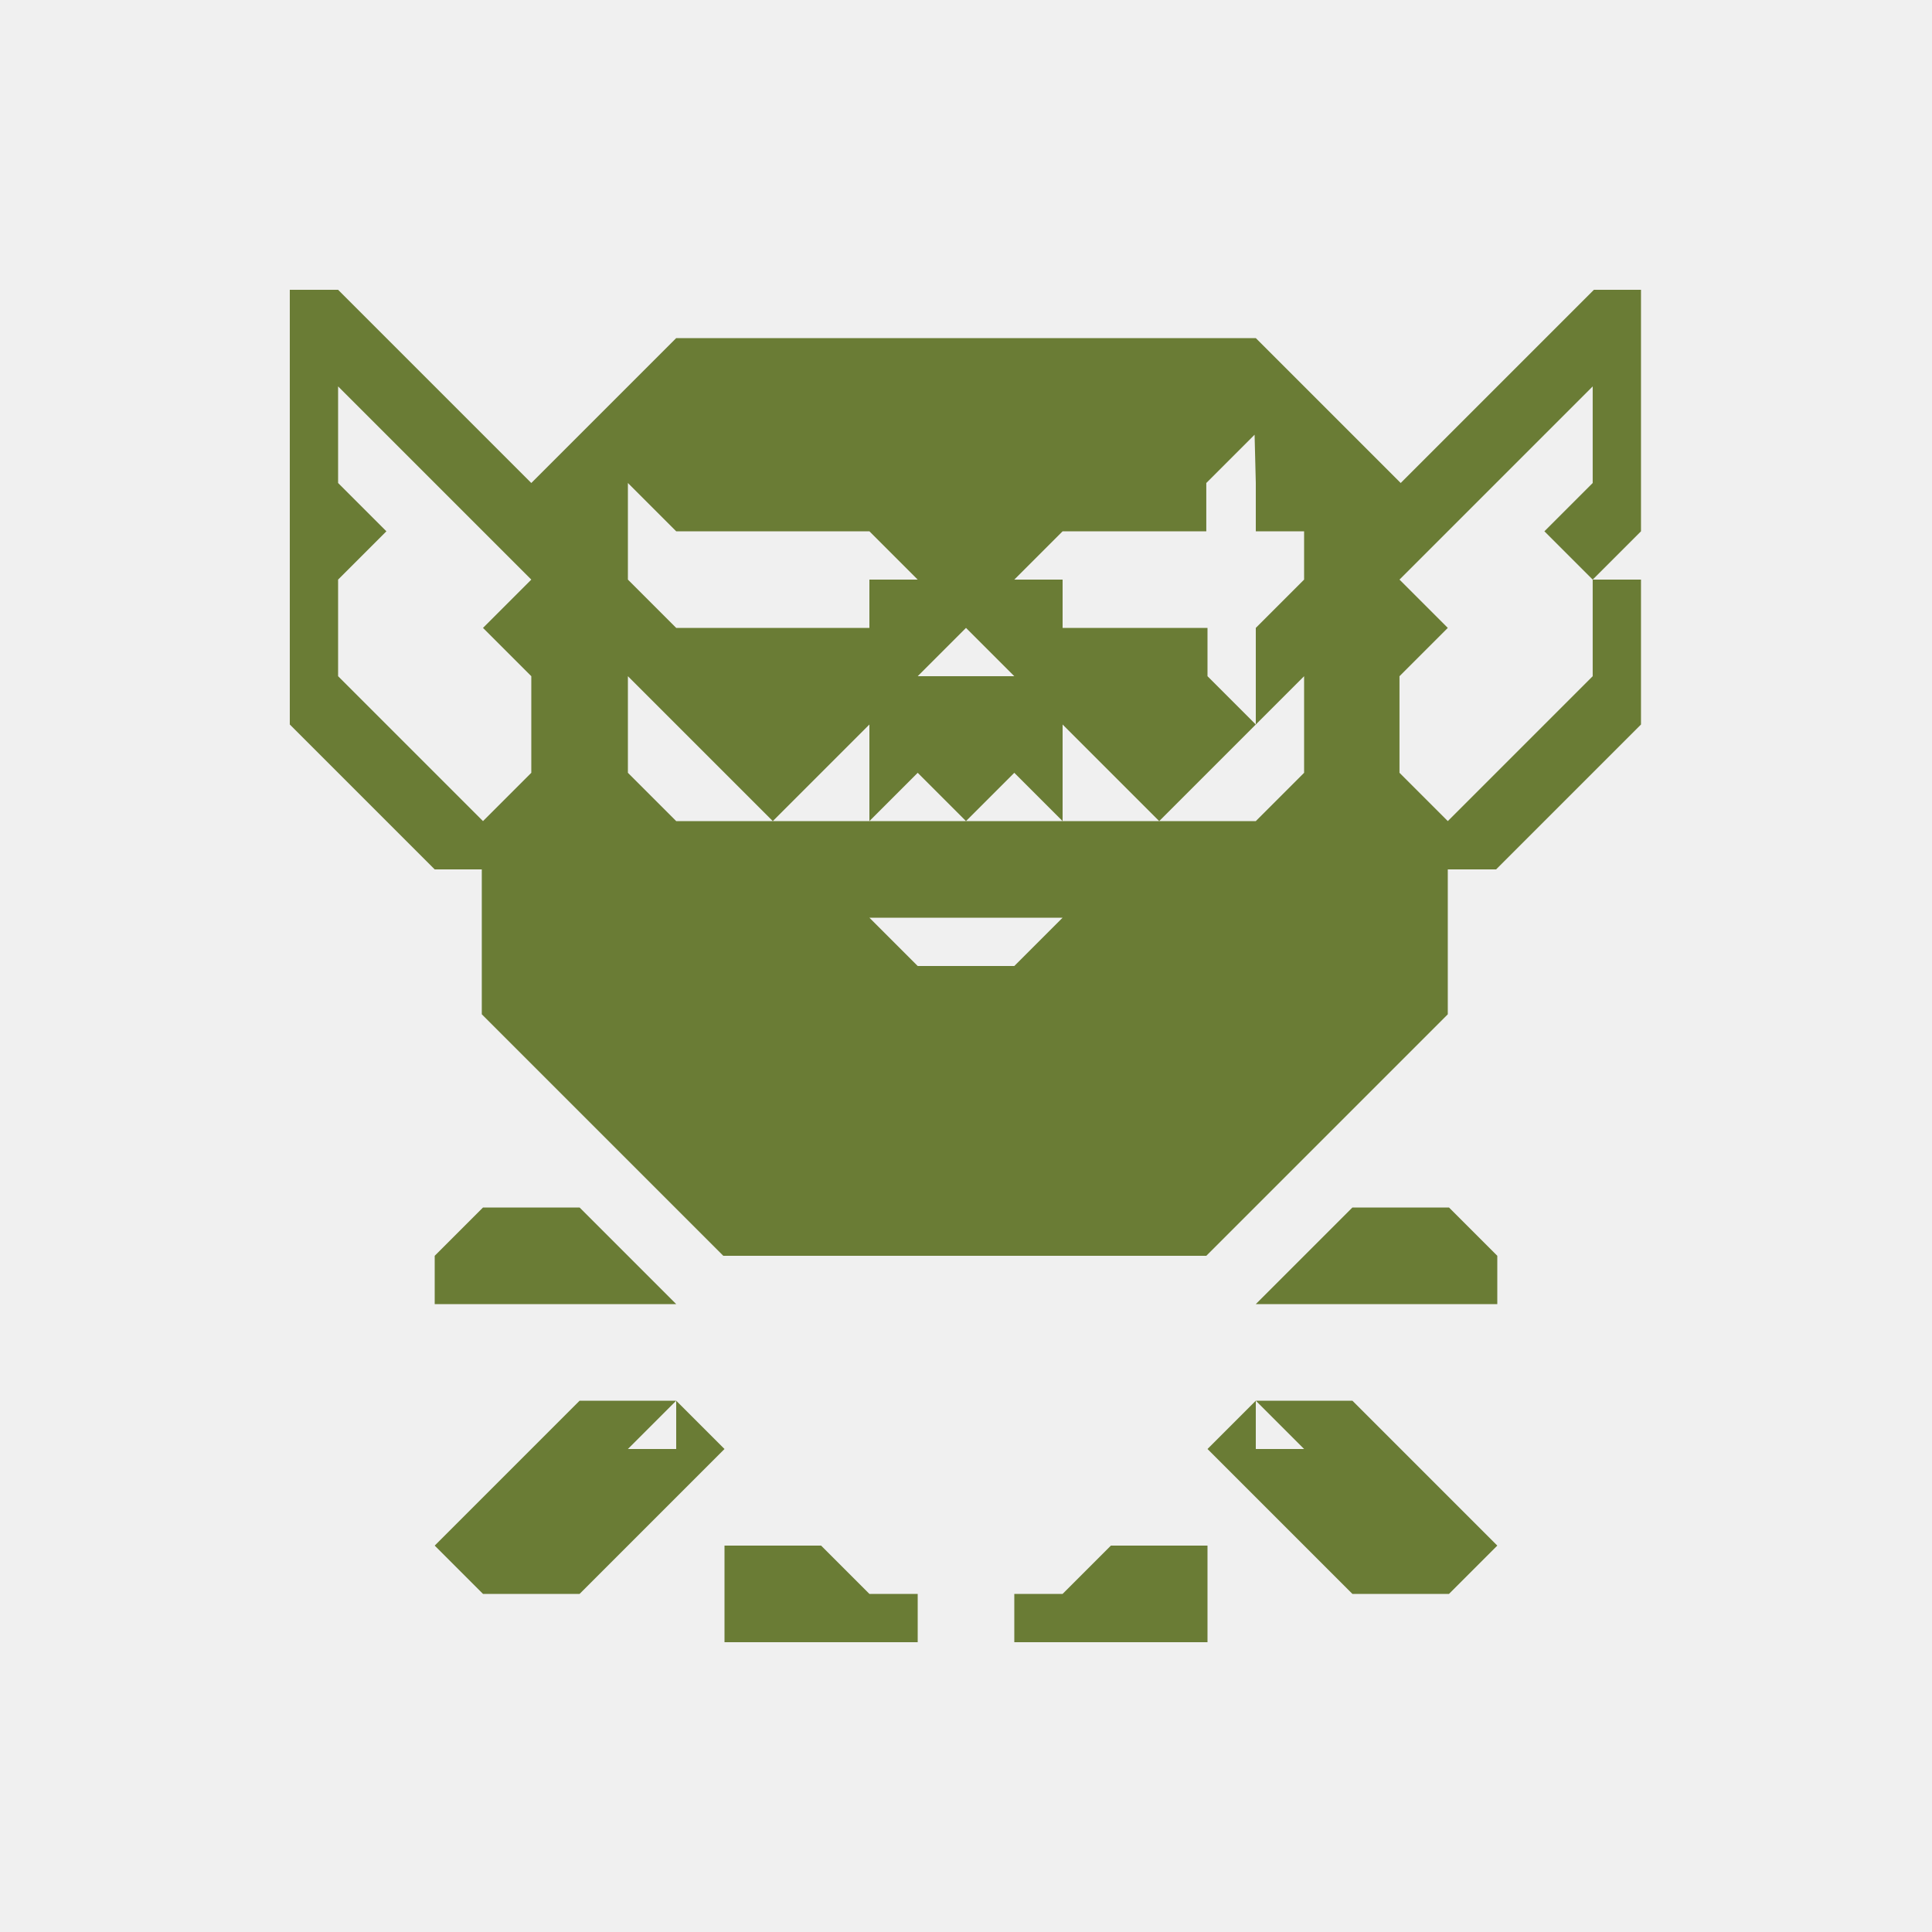
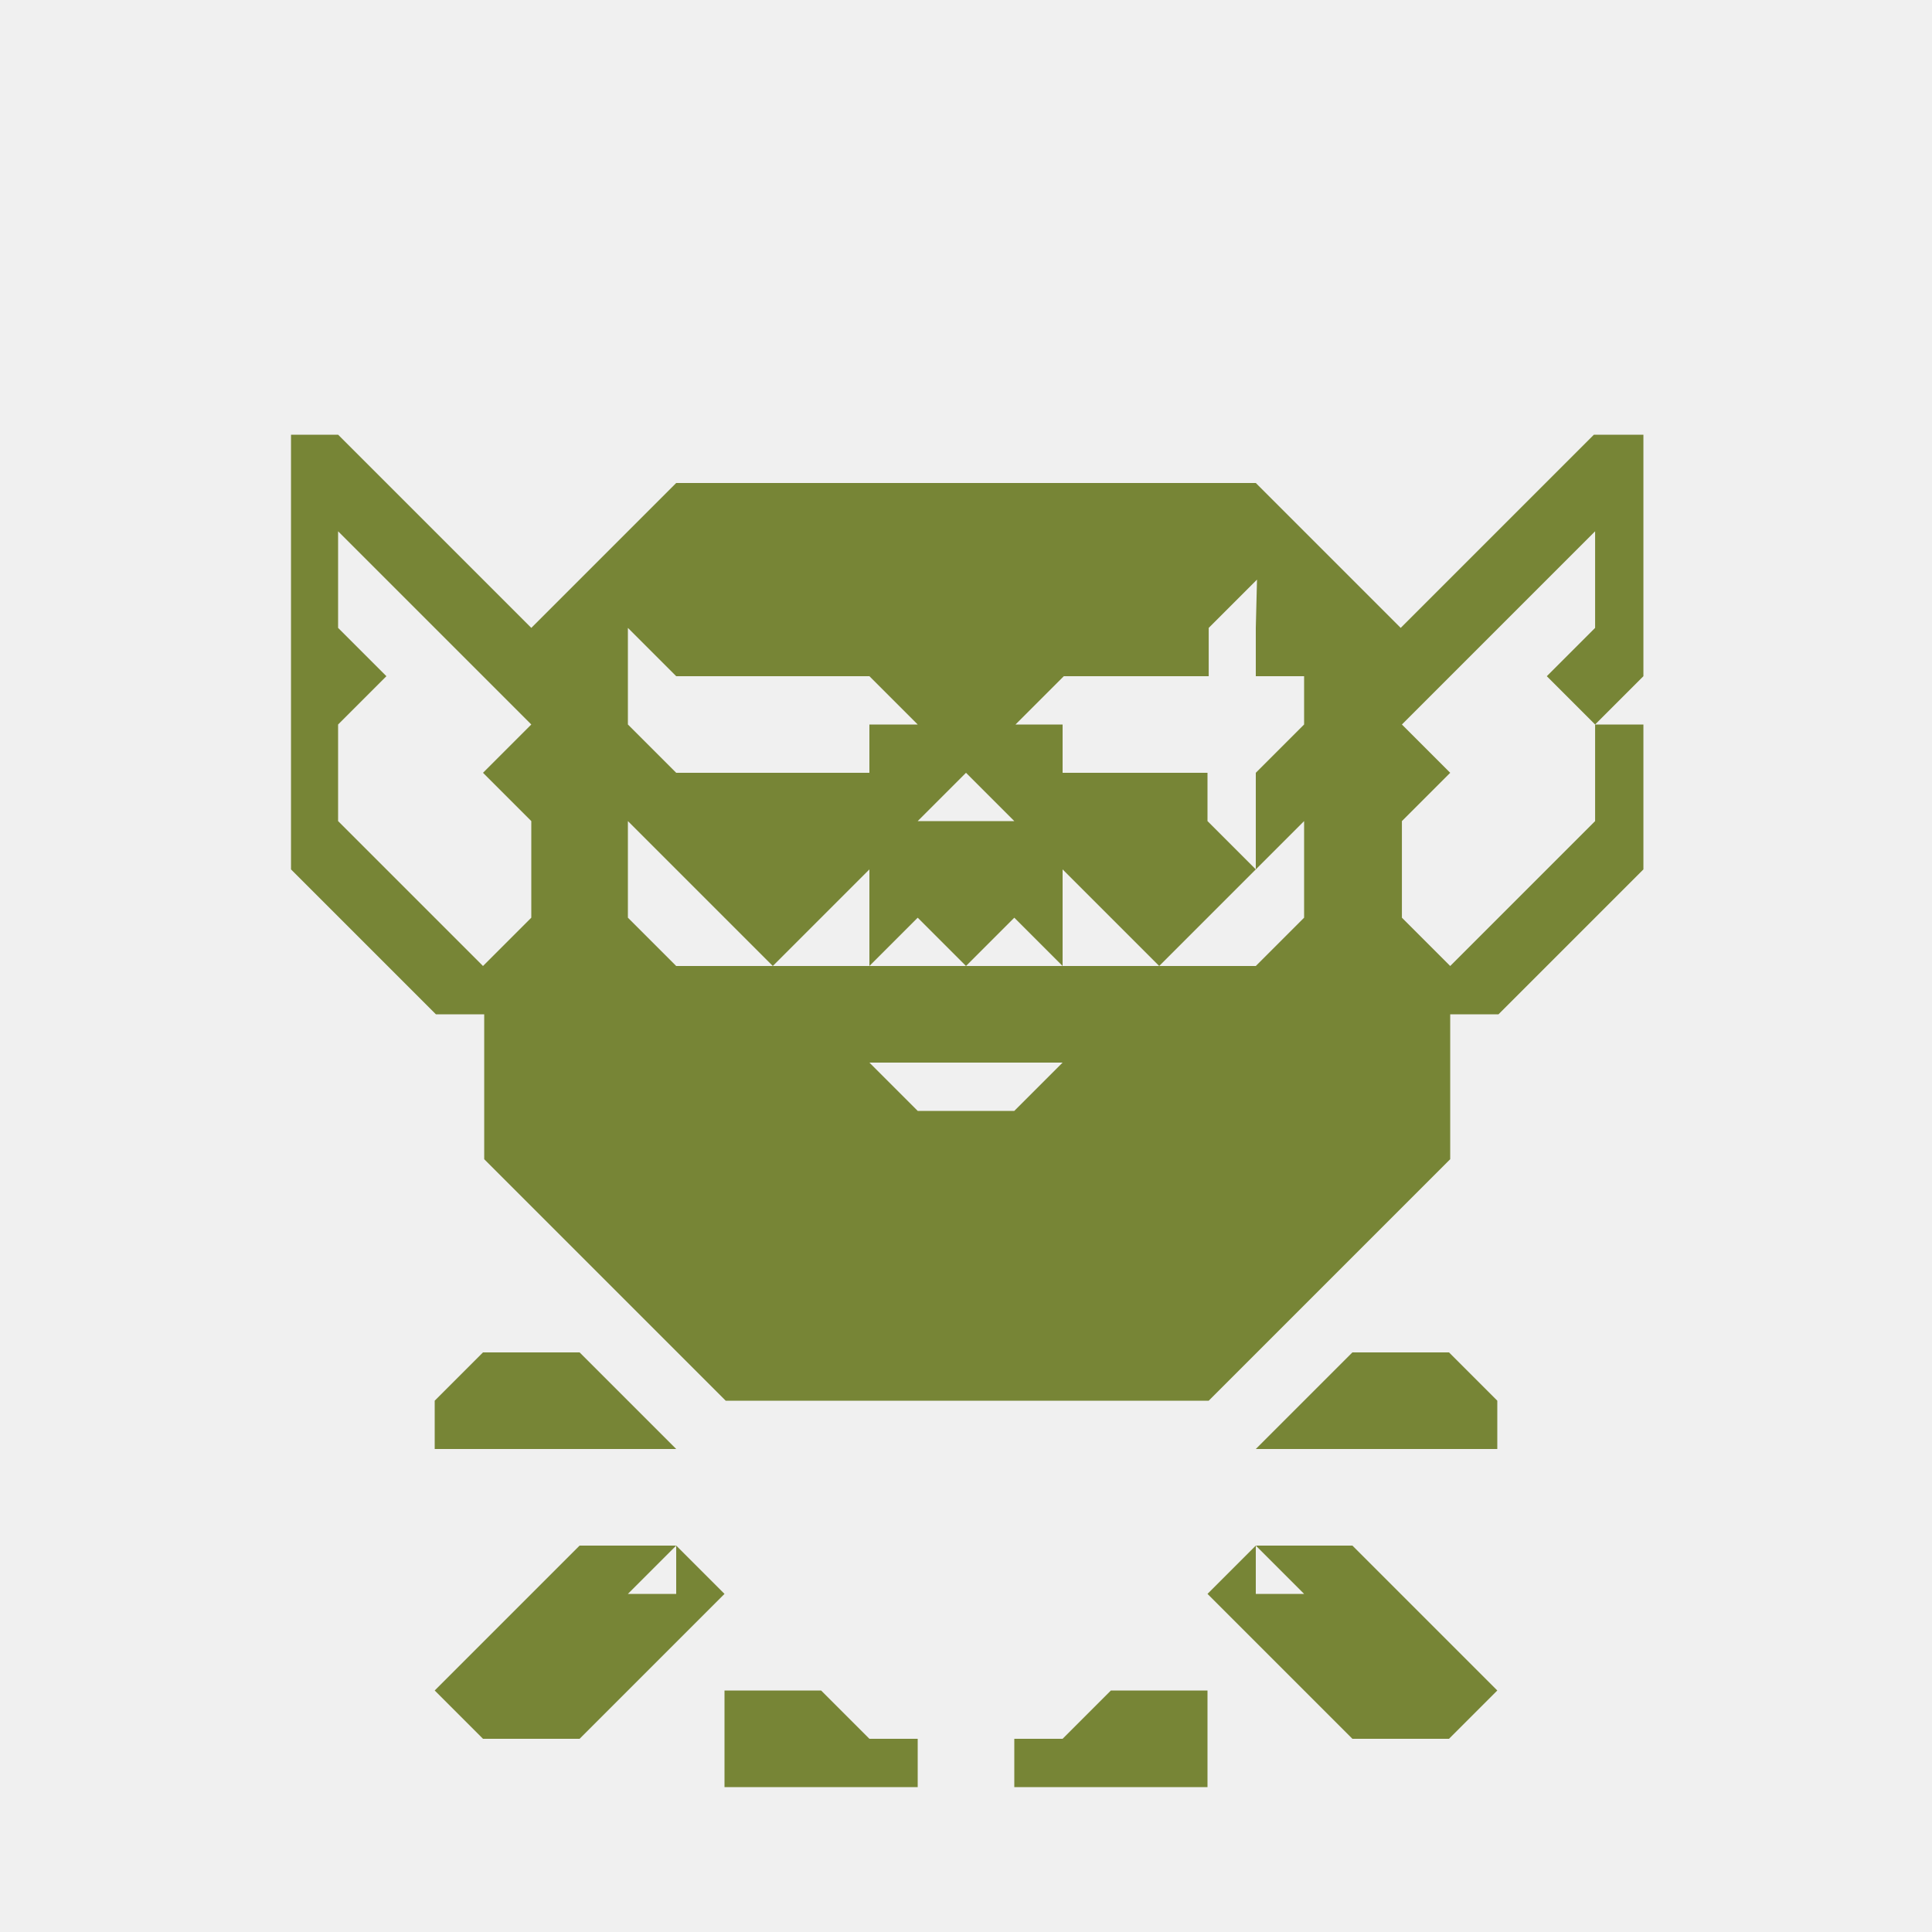
<svg xmlns="http://www.w3.org/2000/svg" id="Layer_1" data-name="Layer 1" viewBox="0 0 32 32">
-   <path d="M68.42,142.29l-.8.8-.8.8-.8.8-.8.8-.8-.8-.8-.8-.8-.8h-9.6l-.8.8-.8.8-.8.8-.8-.8-.8-.8-.8-.8-.8-.8h-.8v7.2l.8.8.8.8.8.8H50v2.4l.8.8.8.8.8.8.8.8.8.8h8l.8-.8.8-.8.8-.8.8-.8.8-.8v-2.4h.8l.8-.8.8-.8.8-.8v-2.4h-.8v1.6l-.8.8-.8.8-.8.8-.8-.8v-1.6l.8-.8-.8-.8.8-.8.8-.8.8-.8.8-.8v1.6l-.8.8.8.8.8-.8v-4Zm-5.6,3.2v.8h.8v.8l-.8.8v1.6l.8-.8v1.6l-.8.8h-9.6l-.8-.8v-1.6l.8.8.8.8.8.8.8-.8.8-.8v1.6l.8-.8.8.8.8-.8.8.8v-1.6l.8.8.8.8.8-.8.8-.8-.8-.8v-.8h-2.4v-.8h-.8l.8-.8H62v-.8l.8-.8Zm-4.8,2.4.8.8h-1.6Zm-.8,4.8h2.4l-.8.8h-1.6l-.8-.8Zm-4-6.4h3.2l.8.8h-.8v.8h-3.2l-.8-.8v-1.6Zm-4,4-.8-.8-.8-.8v-1.6l.8-.8-.8-.8v-1.6l.8.8.8.8.8.8.8.8-.8.8.8.8v1.6l-.8.8Z" transform="translate(-42.02 -137.49)" fill="#6a7c35" />
-   <polygon points="18.4 25.6 17.6 26.4 16.8 26.4 16.8 27.2 17.6 27.2 18.4 27.2 19.2 27.2 20 27.2 20 26.4 20 25.6 19.2 25.6 18.4 25.6" fill="#6a7c35" />
-   <polygon points="8.8 21.6 9.6 21.6 10.4 21.6 11.2 21.6 10.4 20.8 9.6 20 8.8 20 8 20 7.2 20.8 7.2 21.6 8 21.6 8.8 21.6" fill="#6a7c35" />
-   <polygon points="13.6 25.6 12.8 25.6 12 25.6 12 26.4 12 27.2 12.8 27.2 13.6 27.2 14.4 27.2 15.2 27.2 15.2 26.4 14.4 26.4 13.6 25.6" fill="#6a7c35" />
-   <polygon points="23.2 20 22.4 20 21.6 20.8 20.8 21.6 21.6 21.6 22.4 21.6 23.2 21.6 24 21.6 24.8 21.6 24.8 20.8 24 20 23.2 20" fill="#6a7c35" />
-   <polygon points="23.2 24 22.4 23.2 21.6 23.2 20.8 23.2 21.6 24 20.8 24 20.8 23.2 20 24 20.8 24.8 21.6 25.6 22.4 26.4 23.2 26.4 24 26.4 24.8 25.6 24 24.8 23.2 24" fill="#6a7c35" />
-   <polygon points="11.2 23.2 11.2 24 10.4 24 11.2 23.2 10.4 23.2 9.6 23.2 8.8 24 8 24.8 7.2 25.6 8 26.4 8.8 26.4 9.6 26.4 10.4 25.6 11.2 24.8 12 24 11.2 23.2" fill="#6a7c35" />
+   <path d="M90.58,144.69l-.8.8-.8.8-.8.8-.8.8-.8-.8-.8-.8-.8-.8h-9.6l-.8.8-.8.8-.8.8-.8-.8-.8-.8-.8-.8-.8-.8H69v7.2l.8.8.8.8.8.8h.8v2.4l.8.8.8.8.8.8.8.8.8.8h8l.8-.8.8-.8.8-.8.8-.8.8-.8v-2.4H89l.8-.8.8-.8.8-.8v-2.4h-.8v1.6l-.8.8-.8.8-.8.8-.8-.8v-1.6l.8-.8-.8-.8.8-.8.8-.8.8-.8.8-.8v1.6l-.8.8.8.8.8-.8v-4Zm-5.6,3.2v.8h.8v.8l-.8.8v1.6l.8-.8v1.6l-.8.8h-9.6l-.8-.8v-1.6l.8.8.8.8.8.8.8-.8.8-.8v1.6l.8-.8.8.8.8-.8.8.8v-1.6l.8.8.8.8.8-.8.8-.8-.8-.8v-.8h-2.4v-.8H81l.8-.8h2.4v-.8l.8-.8Zm-4.8,2.4.8.8h-1.6Zm-.8,4.8h2.4l-.8.8h-1.6l-.8-.8Zm-4-6.4h3.2l.8.8h-.8v.8h-3.2l-.8-.8v-1.6Zm-4,4-.8-.8-.8-.8v-1.6l.8-.8-.8-.8v-1.6l.8.8.8.8.8.8.8.8-.8.8.8.8v1.6l-.8.8Z" transform="translate(-64.18 -137.49)" fill="#778536" />
+   <polygon points="18.4 28 17.6 28.8 16.8 28.8 16.8 29.6 17.6 29.6 18.4 29.6 19.2 29.6 20 29.6 20 28.8 20 28 19.2 28 18.4 28" fill="#778536" />
+   <polygon points="8.8 24 9.6 24 10.4 24 11.2 24 10.4 23.2 9.6 22.4 8.8 22.4 8 22.4 7.2 23.2 7.2 24 8 24 8.8 24" fill="#778536" />
+   <polygon points="13.6 28 12.8 28 12 28 12 28.8 12 29.6 12.8 29.6 13.6 29.6 14.4 29.6 15.2 29.6 15.2 28.8 14.4 28.8 13.6 28" fill="#778536" />
+   <polygon points="23.2 22.4 22.4 22.4 21.6 23.2 20.8 24 21.6 24 22.4 24 23.2 24 24 24 24.8 24 24.8 23.2 24 22.4 23.2 22.4" fill="#778536" />
+   <polygon points="23.2 26.4 22.4 25.6 21.6 25.6 20.8 25.6 21.6 26.4 20.8 26.4 20.8 25.6 20 26.4 20.8 27.2 21.6 28 22.4 28.8 23.2 28.8 24 28.8 24.8 28 24 27.2 23.2 26.4" fill="#778536" />
+   <polygon points="11.2 25.6 11.2 26.4 10.4 26.4 11.2 25.6 10.4 25.6 9.6 25.6 8.8 26.4 8 27.2 7.2 28 8 28.8 8.8 28.8 9.6 28.8 10.4 28 11.2 27.2 12 26.4 11.2 25.6" fill="#778536" />
  <line x2="32" fill="#fff" />
  <line x1="32" y1="32" y2="32" fill="#fff" />
</svg>
